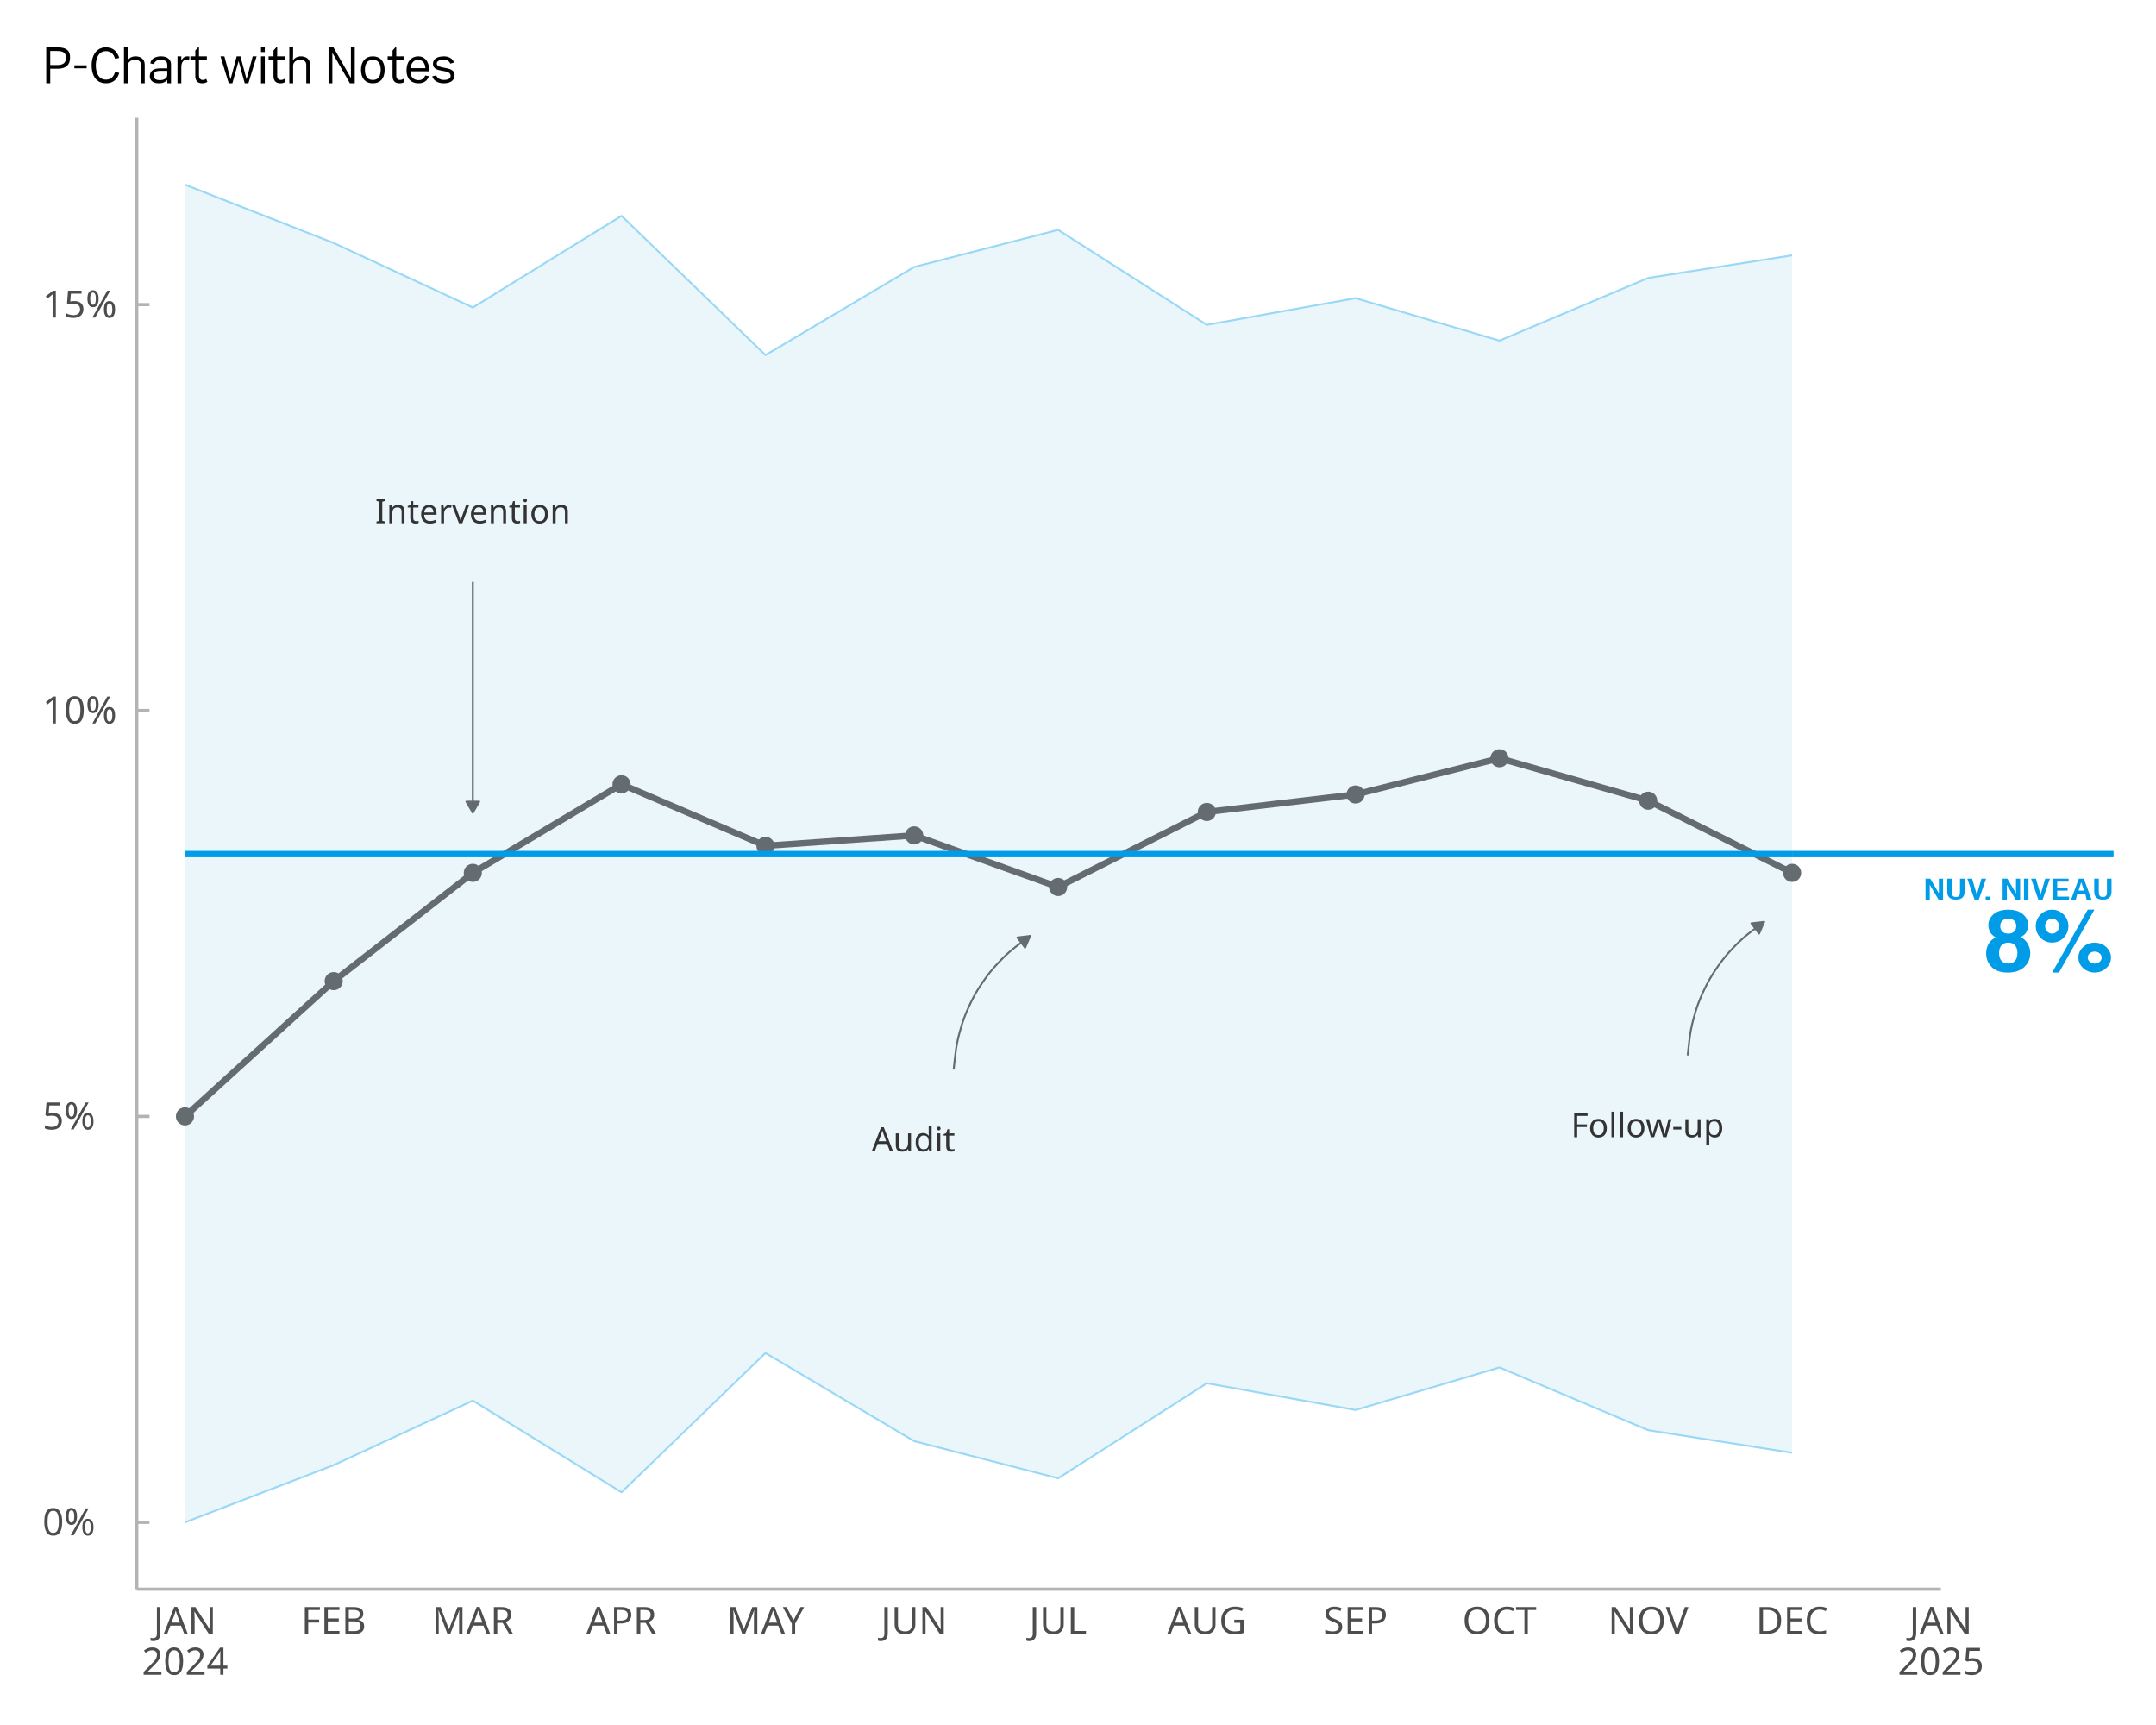
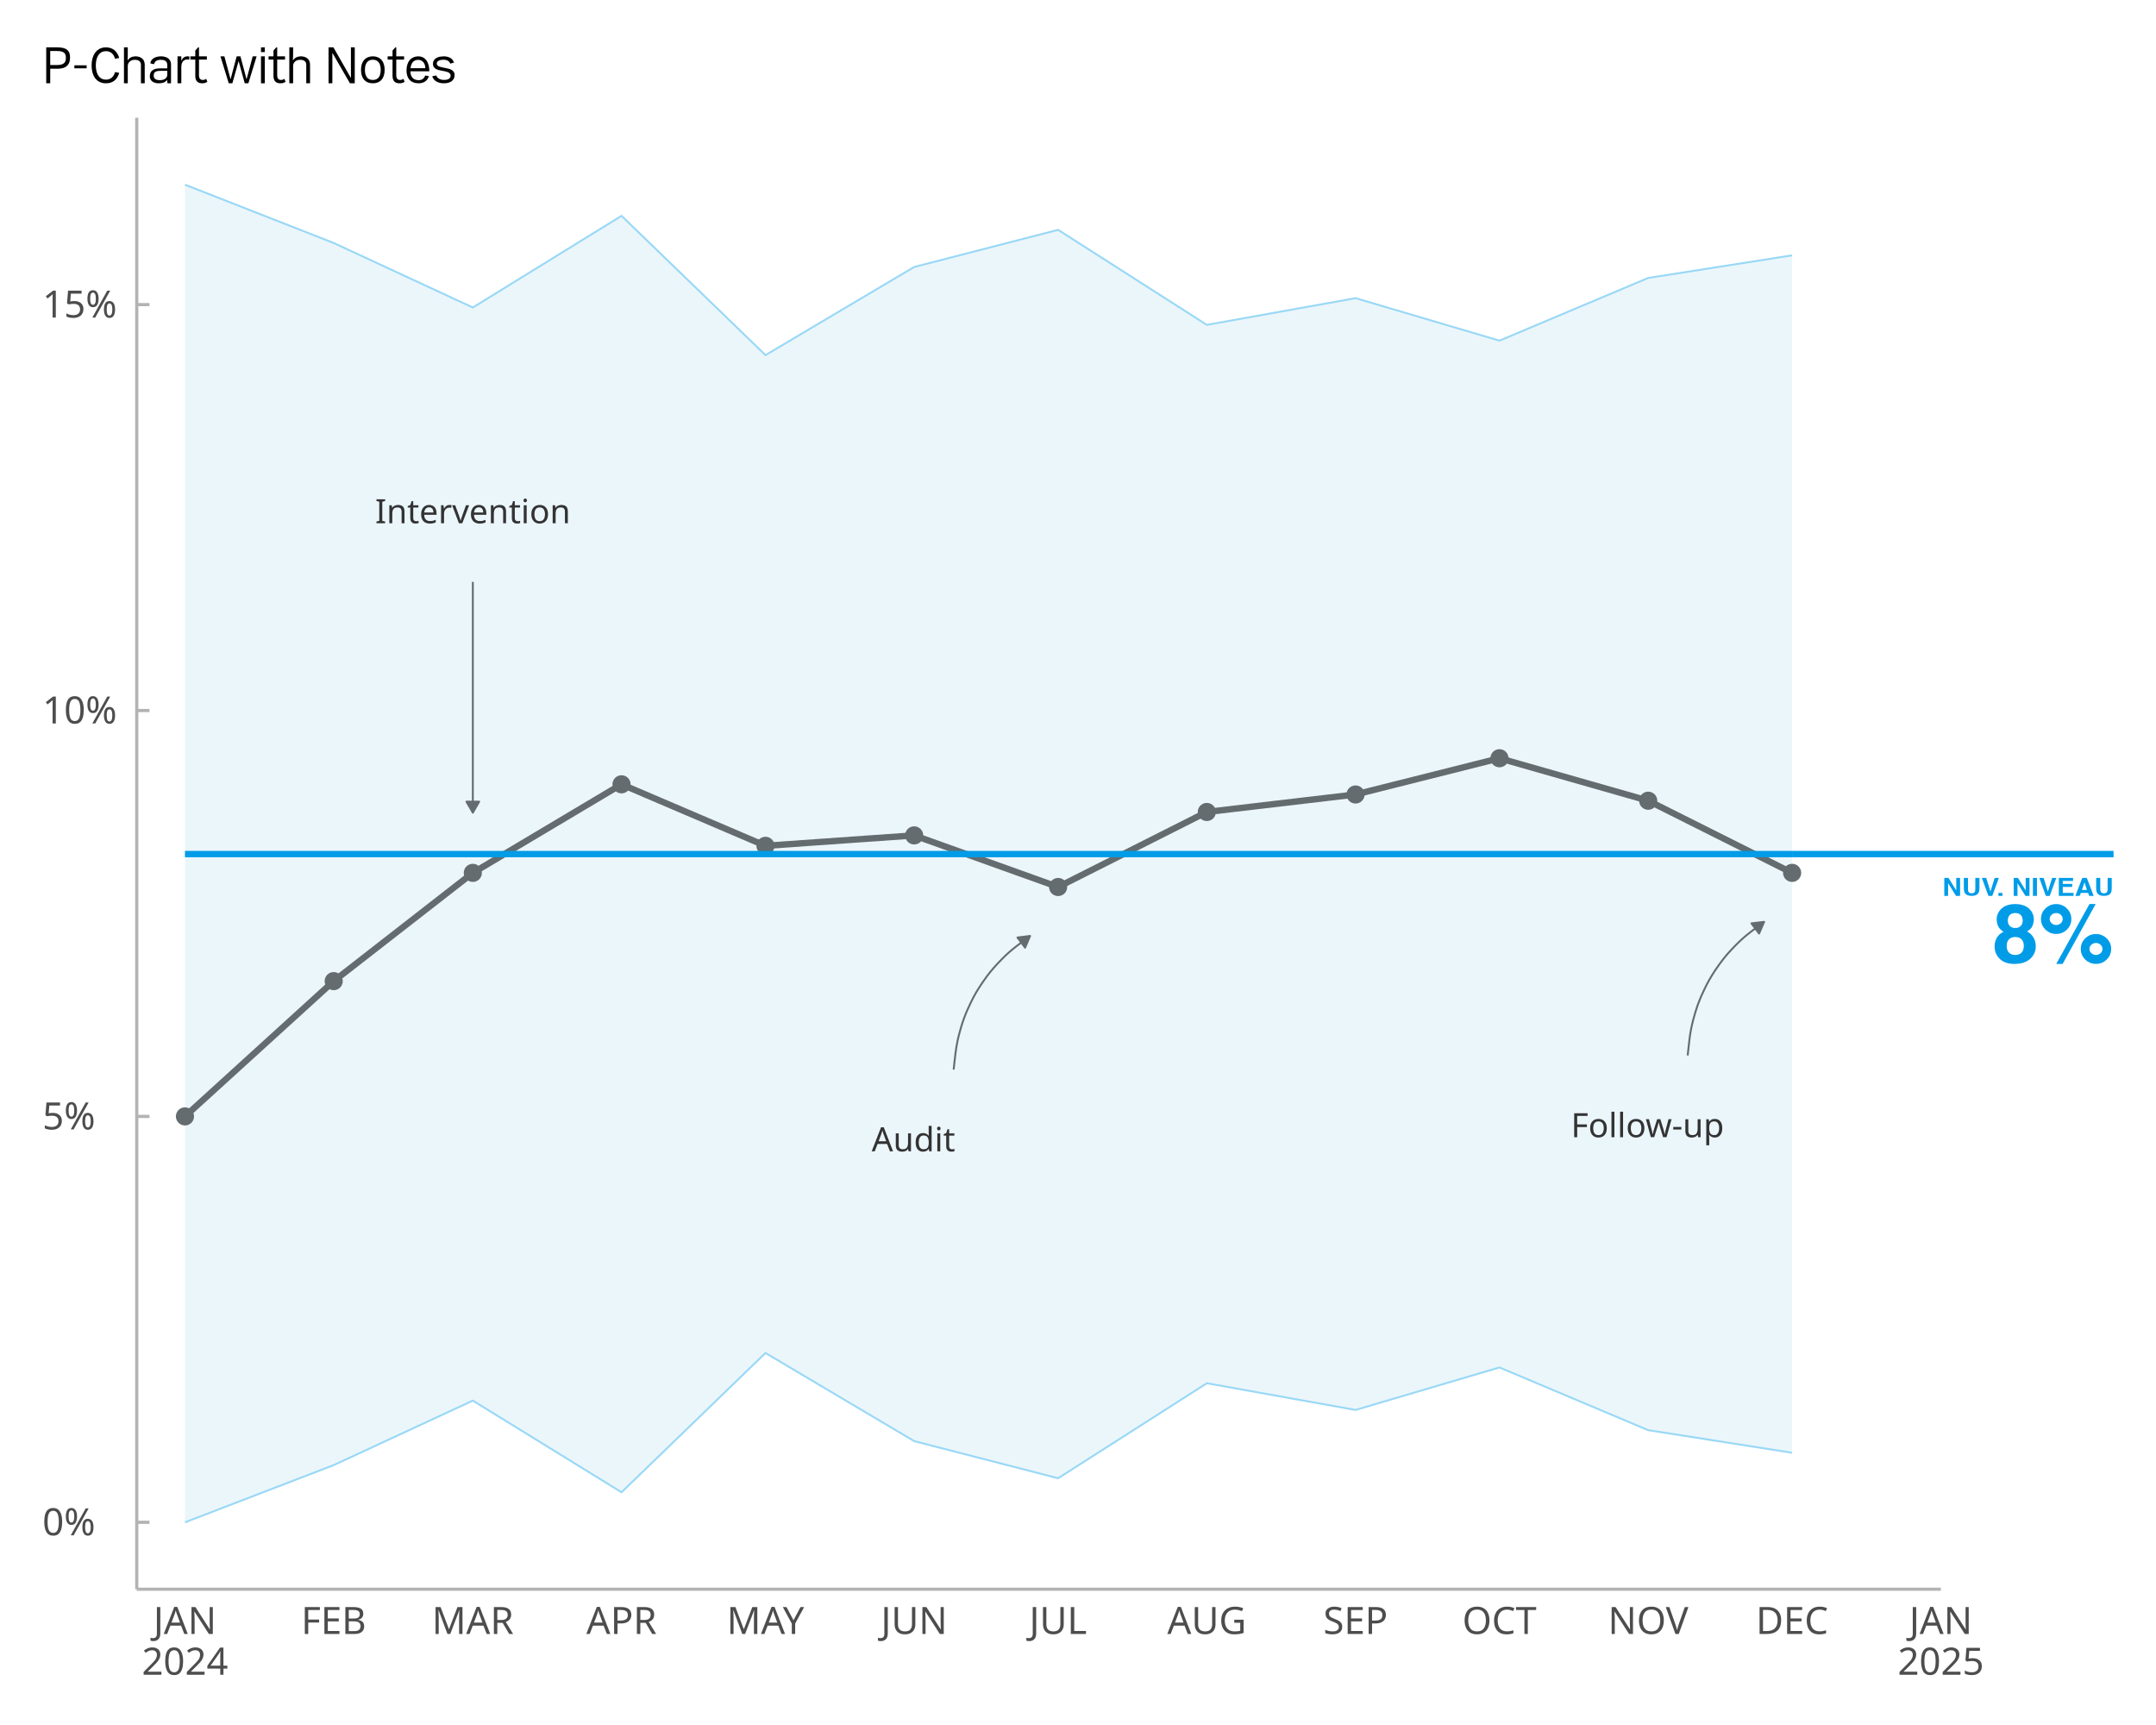
<svg xmlns="http://www.w3.org/2000/svg" class="svglite" data-engine-version="2.0" width="720.00pt" height="576.00pt" viewBox="0 0 720.00 576.00">
  <defs>
    <style type="text/css">
    .svglite line, .svglite polyline, .svglite polygon, .svglite path, .svglite rect, .svglite circle {
      fill: none;
      stroke: #000000;
      stroke-linecap: round;
      stroke-linejoin: round;
      stroke-miterlimit: 10.00;
    }
  </style>
  </defs>
  <rect width="100%" height="100%" style="stroke: none; fill: #FFFFFF;" />
  <defs>
    <clipPath id="cpMC4wMHw3MjAuMDB8MC4wMHw1NzYuMDA=">
      <rect x="0.00" y="0.00" width="720.00" height="576.00" />
    </clipPath>
  </defs>
  <g clip-path="url(#cpMC4wMHw3MjAuMDB8MC4wMHw1NzYuMDA=)">
    <rect x="0.00" y="0.00" width="720.00" height="576.00" style="stroke-width: 1.36; stroke: none; fill: #FFFFFF;" />
  </g>
  <defs>
    <clipPath id="cpNDUuNjd8NzA1LjgzfDM5LjMzfDUzMC42Ng==">
      <rect x="45.67" y="39.33" width="660.16" height="491.32" />
    </clipPath>
  </defs>
  <g clip-path="url(#cpNDUuNjd8NzA1LjgzfDM5LjMzfDUzMC42Ng==)">
    <rect x="45.67" y="39.33" width="660.16" height="491.32" style="stroke-width: 1.36; stroke: none; fill: #FFFFFF;" />
    <polygon points="61.77,61.67 111.44,81.14 157.90,102.68 207.56,72.07 255.63,118.58 305.29,89.15 353.36,76.75 403.02,108.48 452.69,99.56 500.75,113.75 550.42,92.81 598.48,85.26 598.48,485.10 550.42,477.55 500.75,456.61 452.69,470.80 403.02,461.88 353.36,493.61 305.29,481.21 255.63,451.78 207.56,498.29 157.90,467.68 111.44,489.22 61.77,508.32 " style="stroke-width: 0.00; stroke: none; stroke-linecap: butt; fill: #D8EEF9; fill-opacity: 0.50;" />
    <polyline points="61.77,61.67 111.44,81.14 157.90,102.68 207.56,72.07 255.63,118.58 305.29,89.15 353.36,76.75 403.02,108.48 452.69,99.56 500.75,113.75 550.42,92.81 598.48,85.26 " style="stroke-width: 1.36; stroke: none; stroke-linecap: butt;" />
    <polyline points="598.48,485.10 550.42,477.55 500.75,456.61 452.69,470.80 403.02,461.88 353.36,493.61 305.29,481.21 255.63,451.78 207.56,498.29 157.90,467.68 111.44,489.22 61.77,508.32 " style="stroke-width: 1.36; stroke: none; stroke-linecap: butt;" />
    <polyline points="61.77,61.67 111.44,81.14 157.90,102.68 207.56,72.07 255.63,118.58 305.29,89.15 353.36,76.75 403.02,108.48 452.69,99.56 500.75,113.75 550.42,92.81 598.48,85.26 " style="stroke-width: 0.64; stroke: #99D8F6; stroke-linecap: butt;" />
    <polyline points="61.77,508.32 111.44,489.22 157.90,467.68 207.56,498.29 255.63,451.78 305.29,481.21 353.36,493.61 403.02,461.88 452.69,470.80 500.75,456.61 550.42,477.55 598.48,485.10 " style="stroke-width: 0.64; stroke: #99D8F6; stroke-linecap: butt;" />
    <polyline points="61.77,372.78 111.44,327.61 157.90,291.46 207.56,261.89 255.63,282.43 305.29,278.95 353.36,296.18 403.02,271.13 452.69,265.29 500.75,253.19 550.42,267.37 598.48,291.46 " style="stroke-width: 2.13; stroke: #646C6F; stroke-linecap: butt;" />
    <circle cx="61.77" cy="372.78" r="2.58" style="stroke-width: 0.90; stroke: #646C6F; fill: #646C6F;" />
    <circle cx="111.44" cy="327.61" r="2.58" style="stroke-width: 0.90; stroke: #646C6F; fill: #646C6F;" />
    <circle cx="157.90" cy="291.46" r="2.58" style="stroke-width: 0.90; stroke: #646C6F; fill: #646C6F;" />
    <circle cx="207.56" cy="261.89" r="2.58" style="stroke-width: 0.90; stroke: #646C6F; fill: #646C6F;" />
    <circle cx="255.63" cy="282.43" r="2.58" style="stroke-width: 0.90; stroke: #646C6F; fill: #646C6F;" />
    <circle cx="305.29" cy="278.95" r="2.58" style="stroke-width: 0.90; stroke: #646C6F; fill: #646C6F;" />
    <circle cx="353.36" cy="296.18" r="2.58" style="stroke-width: 0.90; stroke: #646C6F; fill: #646C6F;" />
    <circle cx="403.02" cy="271.13" r="2.58" style="stroke-width: 0.90; stroke: #646C6F; fill: #646C6F;" />
    <circle cx="452.69" cy="265.29" r="2.58" style="stroke-width: 0.90; stroke: #646C6F; fill: #646C6F;" />
    <circle cx="500.75" cy="253.19" r="2.58" style="stroke-width: 0.90; stroke: #646C6F; fill: #646C6F;" />
    <circle cx="550.42" cy="267.37" r="2.58" style="stroke-width: 0.90; stroke: #646C6F; fill: #646C6F;" />
    <circle cx="598.48" cy="291.46" r="2.58" style="stroke-width: 0.90; stroke: #646C6F; fill: #646C6F;" />
    <polyline points="61.77,285.18 111.44,285.18 157.90,285.18 207.56,285.18 255.63,285.18 305.29,285.18 353.36,285.18 403.02,285.18 452.69,285.18 500.75,285.18 550.42,285.18 598.48,285.18 " style="stroke-width: 2.13; stroke: #009CE8; stroke-linecap: butt;" />
    <polyline points="598.48,285.18 705.83,285.18 " style="stroke-width: 2.13; stroke: #009CE8; stroke-linecap: butt;" />
    <line x1="157.90" y1="194.31" x2="157.90" y2="271.36" style="stroke-width: 0.64; stroke: #646C6F; stroke-linecap: butt;" />
    <polygon points="155.77,267.68 157.90,271.36 160.02,267.68 " style="stroke-width: 0.64; stroke: #646C6F; stroke-linecap: butt; fill: #646C6F;" />
    <polyline points="318.47,357.14 318.50,356.89 318.64,355.62 318.86,353.65 319.09,351.73 319.32,350.03 319.59,348.46 319.62,348.32 319.94,346.78 320.30,345.35 320.66,344.06 321.02,342.78 321.46,341.38 321.98,339.89 322.03,339.77 322.60,338.30 323.19,336.95 323.75,335.73 324.32,334.53 324.98,333.22 325.73,331.84 325.79,331.72 326.60,330.37 327.40,329.13 328.15,328.02 328.91,326.93 329.77,325.74 330.74,324.50 330.82,324.40 331.84,323.20 332.83,322.10 333.75,321.13 334.67,320.17 335.72,319.14 336.87,318.08 336.97,317.99 338.18,316.96 339.51,315.90 341.04,314.75 342.65,313.55 343.74,312.72 344.00,312.53 344.00,312.53 " style="stroke-width: 0.64; stroke: #646C6F; stroke-linecap: butt;" />
    <polygon points="342.33,316.44 344.00,312.53 339.78,313.04 " style="stroke-width: 0.64; stroke: #646C6F; stroke-linecap: butt; fill: #646C6F;" />
    <polyline points="563.60,352.43 563.63,352.18 563.77,350.91 563.99,348.93 564.21,347.01 564.44,345.32 564.71,343.74 564.74,343.61 565.07,342.07 565.43,340.63 565.78,339.34 566.15,338.06 566.59,336.66 567.10,335.18 567.15,335.06 567.73,333.59 568.31,332.23 568.87,331.02 569.44,329.81 570.10,328.50 570.85,327.13 570.92,327.01 571.73,325.66 572.52,324.41 573.27,323.30 574.03,322.21 574.90,321.03 575.86,319.79 575.95,319.68 576.96,318.48 577.95,317.38 578.87,316.41 579.80,315.46 580.84,314.43 582.00,313.36 582.10,313.27 583.31,312.24 584.64,311.19 586.16,310.04 587.77,308.83 588.87,308.01 589.13,307.82 589.13,307.82 " style="stroke-width: 0.64; stroke: #646C6F; stroke-linecap: butt;" />
    <polygon points="587.45,311.73 589.13,307.82 584.90,308.32 " style="stroke-width: 0.64; stroke: #646C6F; stroke-linecap: butt; fill: #646C6F;" />
    <text x="157.90" y="174.72" text-anchor="middle" style="font-size: 11.20px; fill: #333333; font-family: sans;" textLength="58.53px" lengthAdjust="spacingAndGlyphs">Intervention</text>
    <text x="305.05" y="384.45" text-anchor="middle" style="font-size: 11.20px; fill: #333333; font-family: sans;" textLength="25.53px" lengthAdjust="spacingAndGlyphs">Audit</text>
    <text x="550.18" y="379.73" text-anchor="middle" style="font-size: 11.20px; fill: #333333; font-family: sans;" textLength="48.55px" lengthAdjust="spacingAndGlyphs">Follow-up</text>
-     <path d="M 647.38 300.39 L 644.44 295.43 L 644.44 300.39 L 643.03 300.39 L 643.03 293.39 L 644.61 293.39 L 647.49 298.29 L 647.49 293.39 L 648.88 293.39 L 648.88 300.39 Z" style="fill-rule: nonzero; fill: #009CE8; stroke-width: 0.75; stroke: none;" />
-     <path d="M 654.54 293.39 L 656.07 293.39 L 656.07 297.58 L 656.04 298.10 L 655.98 298.55 L 655.87 298.95 L 655.71 299.29 L 655.30 299.77 L 654.75 300.12 L 654.04 300.33 L 653.18 300.39 L 652.32 300.33 L 651.61 300.12 L 651.06 299.77 L 650.65 299.29 L 650.49 298.95 L 650.38 298.55 L 650.31 298.10 L 650.29 297.58 L 650.29 293.39 L 651.82 293.39 L 651.82 297.83 L 651.86 298.47 L 651.99 298.91 L 652.17 299.18 L 652.43 299.37 L 652.76 299.48 L 653.18 299.52 L 653.59 299.48 L 653.93 299.37 L 654.18 299.18 L 654.36 298.91 L 654.49 298.47 L 654.54 297.83 Z" style="fill-rule: nonzero; fill: #009CE8; stroke-width: 0.75; stroke: none;" />
-     <path d="M 658.58 293.39 L 660.15 298.71 L 661.71 293.39 L 663.27 293.39 L 660.82 300.39 L 659.40 300.39 L 656.98 293.39 Z" style="fill-rule: nonzero; fill: #009CE8; stroke-width: 0.75; stroke: none;" />
-     <path d="M 664.60 299.39 L 664.60 300.39 L 663.12 300.39 L 663.12 299.39 Z" style="fill-rule: nonzero; fill: #009CE8; stroke-width: 0.75; stroke: none;" />
-     <path d="M 673.13 300.39 L 670.19 295.43 L 670.19 300.39 L 668.78 300.39 L 668.78 293.39 L 670.36 293.39 L 673.24 298.29 L 673.24 293.39 L 674.63 293.39 L 674.63 300.39 Z" style="fill-rule: nonzero; fill: #009CE8; stroke-width: 0.75; stroke: none;" />
-     <path d="M 677.41 293.39 L 677.41 300.39 L 675.91 300.39 L 675.91 293.39 Z" style="fill-rule: nonzero; fill: #009CE8; stroke-width: 0.75; stroke: none;" />
-     <path d="M 679.89 293.39 L 681.45 298.71 L 683.02 293.39 L 684.58 293.39 L 682.13 300.39 L 680.70 300.39 L 678.28 293.39 Z" style="fill-rule: nonzero; fill: #009CE8; stroke-width: 0.75; stroke: none;" />
-     <path d="M 687.00 297.39 L 687.00 299.39 L 690.98 299.39 L 690.98 300.39 L 685.53 300.39 L 685.53 293.39 L 690.80 293.39 L 690.80 294.39 L 687.00 294.39 L 687.00 296.39 L 690.48 296.39 L 690.48 297.39 Z" style="fill-rule: nonzero; fill: #009CE8; stroke-width: 0.75; stroke: none;" />
-     <path d="M 693.72 298.39 L 693.22 300.39 L 691.64 300.39 L 694.22 293.39 L 695.90 293.39 L 698.47 300.39 L 696.82 300.39 L 696.36 298.39 ZM 695.04 294.57 L 694.12 297.39 L 695.95 297.39 Z" style="fill-rule: nonzero; fill: #009CE8; stroke-width: 0.75; stroke: none;" />
-     <path d="M 703.62 293.39 L 705.15 293.39 L 705.15 297.58 L 705.13 298.10 L 705.07 298.55 L 704.95 298.95 L 704.80 299.29 L 704.39 299.77 L 703.83 300.12 L 703.13 300.33 L 702.26 300.39 L 701.41 300.33 L 700.70 300.12 L 700.14 299.77 L 699.73 299.29 L 699.58 298.95 L 699.46 298.55 L 699.40 298.10 L 699.37 297.58 L 699.37 293.39 L 700.90 293.39 L 700.90 297.83 L 700.95 298.47 L 701.08 298.91 L 701.26 299.18 L 701.51 299.37 L 701.85 299.48 L 702.26 299.52 L 702.68 299.48 L 703.01 299.37 L 703.27 299.18 L 703.45 298.91 L 703.58 298.47 L 703.62 297.83 Z" style="fill-rule: nonzero; fill: #009CE8; stroke-width: 0.75; stroke: none;" />
-     <path d="M 664.29 321.91 L 663.72 320.84 L 663.38 319.66 L 663.27 318.39 L 663.32 317.53 L 663.47 316.71 L 663.72 315.93 L 664.08 315.19 L 664.53 314.51 L 665.08 313.93 L 665.72 313.44 L 666.45 313.03 L 665.75 312.55 L 665.19 312.04 L 664.75 311.52 L 664.45 310.99 L 664.11 309.91 L 664.00 308.91 L 664.11 307.88 L 664.43 306.93 L 664.98 306.06 L 665.73 305.27 L 666.70 304.60 L 667.84 304.13 L 669.16 303.85 L 670.66 303.75 L 672.16 303.85 L 673.48 304.13 L 674.62 304.60 L 675.58 305.27 L 676.34 306.06 L 676.89 306.93 L 677.22 307.88 L 677.33 308.91 L 677.21 309.91 L 676.86 310.99 L 676.56 311.51 L 676.13 312.01 L 675.56 312.47 L 674.86 312.89 L 675.60 313.36 L 676.24 313.91 L 676.78 314.52 L 677.22 315.20 L 677.57 315.94 L 677.82 316.71 L 677.97 317.53 L 678.02 318.39 L 677.89 319.66 L 677.52 320.84 L 676.90 321.91 L 676.03 322.89 L 675.51 323.33 L 674.94 323.70 L 674.32 324.02 L 673.65 324.29 L 672.93 324.49 L 672.17 324.63 L 671.35 324.72 L 670.48 324.75 L 669.62 324.72 L 668.81 324.63 L 668.06 324.49 L 667.36 324.29 L 666.71 324.02 L 666.12 323.70 L 665.58 323.33 L 665.09 322.89 ZM 667.65 319.04 L 667.80 319.74 L 668.05 320.34 L 668.41 320.84 L 668.85 321.24 L 669.38 321.52 L 669.98 321.69 L 670.66 321.75 L 671.34 321.69 L 671.94 321.52 L 672.46 321.24 L 672.91 320.84 L 673.26 320.34 L 673.52 319.74 L 673.67 319.04 L 673.72 318.25 L 673.67 317.44 L 673.51 316.74 L 673.25 316.14 L 672.89 315.64 L 672.44 315.25 L 671.92 314.97 L 671.32 314.81 L 670.66 314.75 L 669.99 314.81 L 669.40 314.97 L 668.87 315.25 L 668.42 315.64 L 668.06 316.14 L 667.80 316.74 L 667.65 317.44 L 667.59 318.25 ZM 669.07 311.36 L 669.53 311.58 L 670.06 311.71 L 670.66 311.75 L 671.26 311.71 L 671.79 311.58 L 672.24 311.36 L 672.63 311.06 L 672.93 310.69 L 673.15 310.27 L 673.28 309.80 L 673.33 309.28 L 673.28 308.72 L 673.15 308.22 L 672.93 307.79 L 672.63 307.42 L 672.24 307.13 L 671.79 306.92 L 671.26 306.79 L 670.66 306.75 L 670.06 306.79 L 669.53 306.92 L 669.07 307.13 L 668.69 307.42 L 668.38 307.79 L 668.16 308.22 L 668.03 308.72 L 667.98 309.28 L 668.03 309.80 L 668.16 310.27 L 668.38 310.69 L 668.69 311.06 Z" style="fill-rule: nonzero; fill: #009CE8; stroke-width: 0.75; stroke: none;" />
-     <path d="M 694.17 318.75 L 694.47 317.83 L 694.97 316.98 L 695.67 316.20 L 696.51 315.57 L 697.44 315.11 L 698.44 314.84 L 699.53 314.75 L 700.61 314.84 L 701.61 315.12 L 702.53 315.58 L 703.37 316.22 L 704.08 316.99 L 704.58 317.84 L 704.88 318.76 L 704.98 319.75 L 704.88 320.75 L 704.58 321.66 L 704.08 322.51 L 703.37 323.28 L 702.53 323.92 L 701.61 324.38 L 700.61 324.66 L 699.53 324.75 L 698.44 324.66 L 697.44 324.38 L 696.51 323.92 L 695.67 323.28 L 694.97 322.51 L 694.47 321.66 L 694.17 320.75 L 694.07 319.75 ZM 680.74 312.29 L 680.24 311.36 L 679.94 310.35 L 679.84 309.25 L 679.94 308.15 L 680.24 307.14 L 680.74 306.21 L 681.43 305.36 L 682.28 304.66 L 683.20 304.15 L 684.21 303.85 L 685.29 303.75 L 686.38 303.85 L 687.38 304.15 L 688.30 304.66 L 689.14 305.36 L 689.84 306.21 L 690.34 307.14 L 690.65 308.15 L 690.75 309.25 L 690.65 310.35 L 690.35 311.36 L 689.85 312.29 L 689.15 313.14 L 688.31 313.85 L 687.39 314.35 L 686.38 314.65 L 685.29 314.75 L 684.21 314.65 L 683.20 314.35 L 682.28 313.85 L 681.43 313.14 ZM 685.32 324.75 L 697.20 303.75 L 699.43 303.75 L 687.59 324.75 ZM 698.24 321.42 L 698.63 321.60 L 699.06 321.71 L 699.53 321.75 L 699.99 321.71 L 700.42 321.61 L 700.81 321.43 L 701.17 321.17 L 701.47 320.86 L 701.68 320.52 L 701.81 320.15 L 701.86 319.75 L 701.81 319.35 L 701.68 318.99 L 701.47 318.65 L 701.17 318.34 L 700.81 318.08 L 700.42 317.90 L 699.99 317.79 L 699.53 317.75 L 699.06 317.79 L 698.63 317.90 L 698.23 318.08 L 697.87 318.34 L 697.58 318.65 L 697.37 318.99 L 697.24 319.35 L 697.20 319.75 L 697.24 320.15 L 697.37 320.52 L 697.59 320.85 L 697.89 321.16 ZM 684.01 311.34 L 684.40 311.57 L 684.83 311.70 L 685.29 311.75 L 685.76 311.70 L 686.19 311.57 L 686.58 311.34 L 686.93 311.02 L 687.24 310.63 L 687.45 310.21 L 687.58 309.75 L 687.62 309.25 L 687.58 308.75 L 687.45 308.29 L 687.24 307.87 L 686.93 307.49 L 686.58 307.16 L 686.19 306.93 L 685.76 306.80 L 685.29 306.75 L 684.83 306.80 L 684.40 306.93 L 684.00 307.16 L 683.64 307.49 L 683.34 307.87 L 683.13 308.29 L 683.01 308.75 L 682.97 309.25 L 683.01 309.75 L 683.14 310.21 L 683.35 310.63 L 683.65 311.02 Z" style="fill-rule: nonzero; fill: #009CE8; stroke-width: 0.75; stroke: none;" />
+     <path d="M 653.21 299.15 L 650.57 294.89 L 650.57 299.15 L 649.30 299.15 L 649.30 293.15 L 650.72 293.15 L 653.30 297.34 L 653.30 293.15 L 654.57 293.15 L 654.57 299.15 Z" style="fill-rule: nonzero; fill: #009CE8; stroke-width: 0.75; stroke: none;" />
+     <path d="M 659.66 293.15 L 661.04 293.15 L 661.04 296.74 L 660.95 297.58 L 660.71 298.20 L 660.34 298.61 L 659.84 298.91 L 659.21 299.09 L 658.44 299.15 L 657.67 299.09 L 657.03 298.91 L 656.53 298.61 L 656.16 298.20 L 655.92 297.58 L 655.83 296.74 L 655.83 293.15 L 657.21 293.15 L 657.21 296.85 L 657.25 297.40 L 657.36 297.78 L 657.53 297.99 L 657.76 298.15 L 658.06 298.24 L 658.44 298.28 L 658.81 298.24 L 659.11 298.15 L 659.34 297.99 L 659.50 297.78 L 659.62 297.40 L 659.66 296.85 Z" style="fill-rule: nonzero; fill: #009CE8; stroke-width: 0.75; stroke: none;" />
+     <path d="M 663.30 293.15 L 664.71 297.71 L 666.13 293.15 L 667.53 293.15 L 665.32 299.15 L 664.03 299.15 L 661.85 293.15 Z" style="fill-rule: nonzero; fill: #009CE8; stroke-width: 0.75; stroke: none;" />
+     <path d="M 668.71 298.15 L 668.71 299.15 L 667.38 299.15 L 667.38 298.15 Z" style="fill-rule: nonzero; fill: #009CE8; stroke-width: 0.75; stroke: none;" />
+     <path d="M 676.39 299.15 L 673.75 294.89 L 673.75 299.15 L 672.48 299.15 L 672.48 293.15 L 673.90 293.15 L 676.48 297.34 L 676.48 293.15 L 677.75 293.15 L 677.75 299.15 Z" style="fill-rule: nonzero; fill: #009CE8; stroke-width: 0.75; stroke: none;" />
+     <path d="M 680.24 293.15 L 680.24 299.15 L 678.90 299.15 L 678.90 293.15 Z" style="fill-rule: nonzero; fill: #009CE8; stroke-width: 0.75; stroke: none;" />
+     <path d="M 682.48 293.15 L 683.89 297.71 L 685.31 293.15 L 686.71 293.15 L 684.50 299.15 L 683.21 299.15 L 681.03 293.15 Z" style="fill-rule: nonzero; fill: #009CE8; stroke-width: 0.75; stroke: none;" />
+     <path d="M 688.87 296.15 L 688.87 298.15 L 692.47 298.15 L 692.47 299.15 L 687.55 299.15 L 687.55 293.15 L 692.30 293.15 L 692.30 294.15 L 688.87 294.15 L 688.87 295.15 L 692.01 295.15 L 692.01 296.15 Z" style="fill-rule: nonzero; fill: #009CE8; stroke-width: 0.75; stroke: none;" />
+     <path d="M 694.92 298.15 L 694.47 299.15 L 693.07 299.15 L 695.38 293.15 L 696.89 293.15 L 699.19 299.15 L 697.72 299.15 L 697.32 298.15 ZM 696.13 294.60 L 695.28 297.15 L 696.92 297.15 Z" style="fill-rule: nonzero; fill: #009CE8; stroke-width: 0.75; stroke: none;" />
+     <path d="M 703.85 293.15 L 705.22 293.15 L 705.22 296.74 L 705.14 297.58 L 704.89 298.20 L 704.53 298.61 L 704.03 298.91 L 703.40 299.09 L 702.63 299.15 L 701.85 299.09 L 701.21 298.91 L 700.71 298.61 L 700.35 298.20 L 700.10 297.58 L 700.02 296.74 L 700.02 293.15 L 701.39 293.15 L 701.39 296.85 L 701.43 297.40 L 701.55 297.78 L 701.71 297.99 L 701.94 298.15 L 702.25 298.24 L 702.63 298.28 L 703.00 298.24 L 703.30 298.15 L 703.53 297.99 L 703.69 297.78 L 703.81 297.40 L 703.85 296.85 Z" style="fill-rule: nonzero; fill: #009CE8; stroke-width: 0.75; stroke: none;" />
+     <path d="M 667.05 319.27 L 666.52 318.28 L 666.20 317.21 L 666.09 316.04 L 666.14 315.25 L 666.28 314.51 L 666.52 313.79 L 666.84 313.12 L 667.27 312.50 L 667.79 311.97 L 668.39 311.52 L 669.08 311.15 L 668.42 310.66 L 667.89 310.16 L 667.49 309.64 L 667.20 309.10 L 666.89 308.03 L 666.78 307.02 L 666.88 305.99 L 667.19 305.04 L 667.70 304.17 L 668.41 303.38 L 669.30 302.72 L 670.37 302.25 L 671.60 301.96 L 673.00 301.87 L 674.40 301.96 L 675.63 302.25 L 676.70 302.72 L 677.59 303.38 L 678.31 304.17 L 678.81 305.04 L 679.12 305.99 L 679.22 307.02 L 679.11 308.03 L 678.78 309.10 L 678.51 309.63 L 678.11 310.13 L 677.58 310.59 L 676.92 311.01 L 677.61 311.44 L 678.21 311.94 L 678.71 312.49 L 679.13 313.12 L 679.45 313.79 L 679.68 314.51 L 679.81 315.25 L 679.86 316.04 L 679.74 317.21 L 679.40 318.28 L 678.81 319.27 L 678.00 320.17 L 676.99 320.91 L 675.79 321.44 L 674.40 321.76 L 672.83 321.87 L 672.03 321.84 L 671.27 321.76 L 670.57 321.63 L 669.92 321.44 L 669.31 321.20 L 668.76 320.91 L 668.25 320.56 L 667.80 320.17 ZM 670.19 316.55 L 670.33 317.14 L 670.56 317.66 L 670.89 318.09 L 671.31 318.43 L 671.80 318.67 L 672.37 318.82 L 673.00 318.87 L 673.64 318.82 L 674.20 318.67 L 674.68 318.43 L 675.09 318.09 L 675.43 317.66 L 675.67 317.14 L 675.81 316.55 L 675.86 315.87 L 675.81 315.18 L 675.67 314.58 L 675.42 314.06 L 675.08 313.63 L 674.66 313.30 L 674.18 313.06 L 673.62 312.92 L 673.00 312.87 L 672.38 312.92 L 671.82 313.06 L 671.33 313.30 L 670.91 313.63 L 670.57 314.06 L 670.33 314.58 L 670.19 315.18 L 670.14 315.87 ZM 671.53 309.48 L 671.96 309.70 L 672.45 309.83 L 673.00 309.87 L 673.56 309.83 L 674.05 309.70 L 674.47 309.48 L 674.83 309.18 L 675.12 308.81 L 675.32 308.39 L 675.44 307.92 L 675.49 307.40 L 675.44 306.84 L 675.32 306.34 L 675.12 305.91 L 674.83 305.54 L 674.47 305.25 L 674.05 305.04 L 673.56 304.91 L 673.00 304.87 L 672.45 304.91 L 671.95 305.04 L 671.52 305.25 L 671.16 305.54 L 670.87 305.91 L 670.67 306.34 L 670.54 306.84 L 670.50 307.40 L 670.54 307.92 L 670.67 308.39 L 670.88 308.81 L 671.17 309.18 Z" style="fill-rule: nonzero; fill: #009CE8; stroke-width: 0.75; stroke: none;" />
+     <path d="M 694.96 315.87 L 695.24 314.94 L 695.70 314.09 L 696.35 313.32 L 697.14 312.69 L 698.01 312.23 L 698.95 311.96 L 699.96 311.87 L 700.97 311.96 L 701.91 312.24 L 702.76 312.69 L 703.54 313.34 L 704.20 314.11 L 704.67 314.95 L 704.95 315.87 L 705.04 316.87 L 704.95 317.86 L 704.67 318.78 L 704.20 319.63 L 703.54 320.40 L 702.76 321.04 L 701.91 321.50 L 700.97 321.78 L 699.96 321.87 L 698.95 321.78 L 698.01 321.50 L 697.14 321.04 L 696.35 320.40 L 695.70 319.63 L 695.24 318.78 L 694.96 317.86 L 694.87 316.87 ZM 682.41 309.63 L 681.94 308.78 L 681.67 307.86 L 681.57 306.87 L 681.67 305.87 L 681.94 304.95 L 682.41 304.11 L 683.06 303.34 L 683.85 302.69 L 684.71 302.24 L 685.65 301.96 L 686.67 301.87 L 687.68 301.96 L 688.61 302.24 L 689.46 302.69 L 690.24 303.34 L 690.90 304.11 L 691.37 304.95 L 691.65 305.87 L 691.74 306.87 L 691.65 307.86 L 691.37 308.78 L 690.91 309.63 L 690.26 310.40 L 689.48 311.04 L 688.62 311.50 L 687.68 311.78 L 686.67 311.87 L 685.65 311.78 L 684.71 311.50 L 683.85 311.04 L 683.06 310.40 ZM 686.68 321.87 L 697.78 301.87 L 699.85 301.87 L 688.81 321.87 ZM 698.75 318.53 L 699.11 318.72 L 699.51 318.83 L 699.95 318.87 L 700.38 318.83 L 700.78 318.72 L 701.15 318.54 L 701.48 318.29 L 701.76 317.98 L 701.96 317.64 L 702.08 317.27 L 702.12 316.87 L 702.08 316.47 L 701.96 316.10 L 701.76 315.77 L 701.48 315.46 L 701.15 315.20 L 700.78 315.02 L 700.38 314.91 L 699.95 314.87 L 699.51 314.91 L 699.11 315.02 L 698.74 315.20 L 698.40 315.46 L 698.13 315.77 L 697.93 316.10 L 697.82 316.47 L 697.78 316.87 L 697.82 317.27 L 697.94 317.63 L 698.14 317.97 L 698.42 318.27 ZM 685.47 308.53 L 685.83 308.72 L 686.23 308.83 L 686.67 308.87 L 687.10 308.83 L 687.50 308.72 L 687.87 308.54 L 688.20 308.29 L 688.48 307.98 L 688.68 307.64 L 688.80 307.27 L 688.84 306.87 L 688.80 306.47 L 688.68 306.10 L 688.48 305.77 L 688.20 305.46 L 687.87 305.20 L 687.50 305.02 L 687.10 304.91 L 686.67 304.87 L 686.23 304.91 L 685.83 305.02 L 685.46 305.20 L 685.12 305.46 L 684.85 305.77 L 684.65 306.10 L 684.53 306.47 L 684.49 306.87 L 684.53 307.27 L 684.66 307.63 L 684.86 307.97 L 685.14 308.27 Z" style="fill-rule: nonzero; fill: #009CE8; stroke-width: 0.75; stroke: none;" />
  </g>
  <g clip-path="url(#cpMC4wMHw3MjAuMDB8MC4wMHw1NzYuMDA=)">
    <polyline points="45.67,530.66 45.67,39.33 " style="stroke-width: 1.07; stroke: #B3B3B3; stroke-linecap: butt;" />
    <text x="14.17" y="512.66" style="font-size: 12.60px; fill: #4D4D4D; font-family: sans;" textLength="18.21px" lengthAdjust="spacingAndGlyphs">0%</text>
    <text x="14.17" y="377.12" style="font-size: 12.60px; fill: #4D4D4D; font-family: sans;" textLength="18.21px" lengthAdjust="spacingAndGlyphs">5%</text>
    <text x="14.17" y="241.58" style="font-size: 12.60px; fill: #4D4D4D; font-family: sans;" textLength="25.22px" lengthAdjust="spacingAndGlyphs">10%</text>
    <text x="14.17" y="106.04" style="font-size: 12.60px; fill: #4D4D4D; font-family: sans;" textLength="25.22px" lengthAdjust="spacingAndGlyphs">15%</text>
    <polyline points="49.92,508.32 45.67,508.32 " style="stroke-width: 1.07; stroke: #B3B3B3; stroke-linecap: butt;" />
    <polyline points="49.92,372.78 45.67,372.78 " style="stroke-width: 1.07; stroke: #B3B3B3; stroke-linecap: butt;" />
    <polyline points="49.92,237.25 45.67,237.25 " style="stroke-width: 1.07; stroke: #B3B3B3; stroke-linecap: butt;" />
    <polyline points="49.92,101.71 45.67,101.71 " style="stroke-width: 1.07; stroke: #B3B3B3; stroke-linecap: butt;" />
    <polyline points="45.67,530.66 648.15,530.66 " style="stroke-width: 1.07; stroke: #B3B3B3; stroke-linecap: butt;" />
    <text x="61.77" y="545.60" text-anchor="middle" style="font-size: 12.60px; fill: #4D4D4D; font-family: sans;" textLength="23.81px" lengthAdjust="spacingAndGlyphs">JAN</text>
    <text x="61.77" y="559.21" text-anchor="middle" style="font-size: 12.60px; fill: #4D4D4D; font-family: sans;" textLength="28.03px" lengthAdjust="spacingAndGlyphs">2024</text>
    <text x="111.44" y="545.60" text-anchor="middle" style="font-size: 12.60px; fill: #4D4D4D; font-family: sans;" textLength="24.51px" lengthAdjust="spacingAndGlyphs">FEB</text>
    <text x="157.90" y="545.60" text-anchor="middle" style="font-size: 12.60px; fill: #4D4D4D; font-family: sans;" textLength="28.01px" lengthAdjust="spacingAndGlyphs">MAR</text>
    <text x="207.56" y="545.60" text-anchor="middle" style="font-size: 12.60px; fill: #4D4D4D; font-family: sans;" textLength="25.92px" lengthAdjust="spacingAndGlyphs">APR</text>
    <text x="255.63" y="545.60" text-anchor="middle" style="font-size: 12.60px; fill: #4D4D4D; font-family: sans;" textLength="27.31px" lengthAdjust="spacingAndGlyphs">MAY</text>
    <text x="305.29" y="545.60" text-anchor="middle" style="font-size: 12.60px; fill: #4D4D4D; font-family: sans;" textLength="24.51px" lengthAdjust="spacingAndGlyphs">JUN</text>
    <text x="353.36" y="545.60" text-anchor="middle" style="font-size: 12.60px; fill: #4D4D4D; font-family: sans;" textLength="22.42px" lengthAdjust="spacingAndGlyphs">JUL</text>
    <text x="403.02" y="545.60" text-anchor="middle" style="font-size: 12.60px; fill: #4D4D4D; font-family: sans;" textLength="27.31px" lengthAdjust="spacingAndGlyphs">AUG</text>
    <text x="452.69" y="545.60" text-anchor="middle" style="font-size: 12.60px; fill: #4D4D4D; font-family: sans;" textLength="25.22px" lengthAdjust="spacingAndGlyphs">SEP</text>
    <text x="500.75" y="545.60" text-anchor="middle" style="font-size: 12.60px; fill: #4D4D4D; font-family: sans;" textLength="26.60px" lengthAdjust="spacingAndGlyphs">OCT</text>
    <text x="550.42" y="545.60" text-anchor="middle" style="font-size: 12.60px; fill: #4D4D4D; font-family: sans;" textLength="27.31px" lengthAdjust="spacingAndGlyphs">NOV</text>
    <text x="598.48" y="545.60" text-anchor="middle" style="font-size: 12.60px; fill: #4D4D4D; font-family: sans;" textLength="26.61px" lengthAdjust="spacingAndGlyphs">DEC</text>
    <text x="648.15" y="545.60" text-anchor="middle" style="font-size: 12.60px; fill: #4D4D4D; font-family: sans;" textLength="23.81px" lengthAdjust="spacingAndGlyphs">JAN</text>
    <text x="648.15" y="559.21" text-anchor="middle" style="font-size: 12.60px; fill: #4D4D4D; font-family: sans;" textLength="28.03px" lengthAdjust="spacingAndGlyphs">2025</text>
    <path d="M 23.35 18.50 L 23.21 17.83 L 22.95 17.24 L 22.55 16.75 L 22.00 16.35 L 21.27 16.06 L 20.34 15.88 L 19.20 15.81 L 15.44 15.81 L 15.44 27.81 L 16.77 27.81 L 16.77 22.95 L 19.20 22.95 L 20.25 22.89 L 21.14 22.69 L 21.86 22.38 L 22.43 21.95 L 22.87 21.41 L 23.16 20.78 L 23.34 20.06 L 23.39 19.25 ZM 21.97 19.88 L 21.86 20.35 L 21.67 20.75 L 21.38 21.09 L 20.97 21.36 L 20.45 21.56 L 19.78 21.68 L 18.97 21.72 L 16.77 21.72 L 16.77 17.03 L 18.97 17.03 L 19.84 17.07 L 20.52 17.19 L 21.06 17.39 L 21.45 17.65 L 21.72 17.99 L 21.89 18.38 L 21.98 18.84 L 22.00 19.36 Z" style="fill-rule: nonzero; fill: #000000; stroke-width: 0.75; stroke: none;" />
    <path d="M 28.93 21.81 L 24.84 21.81 L 24.84 22.81 L 28.93 22.81 Z" style="fill-rule: nonzero; fill: #000000; stroke-width: 0.75; stroke: none;" />
    <path d="M 38.03 25.05 L 37.74 25.49 L 37.40 25.86 L 37.00 26.17 L 36.52 26.40 L 35.98 26.54 L 35.36 26.60 L 34.49 26.49 L 33.78 26.18 L 33.19 25.71 L 32.74 25.10 L 32.40 24.38 L 32.17 23.57 L 32.04 22.71 L 32.00 21.81 L 32.04 20.95 L 32.17 20.10 L 32.41 19.30 L 32.75 18.58 L 33.21 17.97 L 33.79 17.49 L 34.50 17.19 L 35.36 17.08 L 35.98 17.13 L 36.52 17.28 L 37.00 17.51 L 37.40 17.82 L 37.74 18.20 L 38.03 18.64 L 38.45 19.64 L 39.81 19.35 L 39.55 18.61 L 39.21 17.94 L 38.80 17.34 L 38.30 16.82 L 37.71 16.40 L 37.02 16.08 L 36.24 15.88 L 35.36 15.81 L 34.75 15.85 L 34.19 15.94 L 33.20 16.31 L 32.38 16.89 L 31.72 17.64 L 31.22 18.54 L 30.86 19.56 L 30.66 20.66 L 30.59 21.81 L 30.66 23.01 L 30.86 24.14 L 31.21 25.15 L 31.71 26.04 L 32.37 26.78 L 33.19 27.34 L 34.19 27.69 L 34.75 27.78 L 35.36 27.81 L 36.25 27.75 L 37.04 27.56 L 37.72 27.25 L 38.31 26.84 L 38.81 26.33 L 39.23 25.74 L 39.56 25.07 L 39.81 24.33 L 38.45 24.05 Z" style="fill-rule: nonzero; fill: #000000; stroke-width: 0.75; stroke: none;" />
    <path d="M 48.33 21.61 L 48.26 20.91 L 48.07 20.32 L 47.77 19.84 L 47.38 19.46 L 46.91 19.17 L 46.39 18.97 L 45.82 18.85 L 45.22 18.81 L 44.33 18.92 L 43.61 19.20 L 43.06 19.62 L 42.69 20.11 L 42.61 20.11 L 42.66 18.73 L 42.67 17.47 L 42.67 15.81 L 41.40 15.81 L 41.40 27.81 L 42.67 27.81 L 42.67 21.99 L 42.71 21.58 L 42.84 21.20 L 43.04 20.86 L 43.31 20.56 L 43.64 20.32 L 44.04 20.13 L 44.49 20.01 L 45.00 19.97 L 45.47 20.00 L 45.88 20.07 L 46.23 20.20 L 46.53 20.38 L 46.76 20.62 L 46.92 20.91 L 47.03 21.25 L 47.06 21.66 L 47.06 27.81 L 48.33 27.81 Z" style="fill-rule: nonzero; fill: #000000; stroke-width: 0.75; stroke: none;" />
    <path d="M 57.11 27.81 L 57.11 21.42 L 57.06 20.91 L 56.90 20.43 L 56.65 19.99 L 56.29 19.60 L 55.83 19.27 L 55.26 19.03 L 54.59 18.87 L 53.83 18.81 L 53.08 18.85 L 52.41 18.98 L 51.81 19.17 L 51.30 19.44 L 50.87 19.78 L 50.54 20.18 L 50.32 20.64 L 50.20 21.16 L 51.45 21.44 L 51.68 20.81 L 52.14 20.35 L 52.45 20.18 L 52.82 20.07 L 53.24 19.99 L 53.72 19.97 L 54.21 20.00 L 54.64 20.07 L 55.01 20.20 L 55.31 20.39 L 55.55 20.63 L 55.72 20.93 L 55.82 21.28 L 55.86 21.70 L 55.86 22.83 L 53.48 22.83 L 52.67 22.87 L 51.97 22.99 L 51.37 23.20 L 50.89 23.50 L 50.51 23.87 L 50.24 24.34 L 50.08 24.89 L 50.03 25.53 L 50.08 26.01 L 50.23 26.44 L 50.48 26.83 L 50.82 27.17 L 51.24 27.44 L 51.75 27.64 L 52.33 27.77 L 52.98 27.81 L 53.96 27.75 L 54.72 27.54 L 55.32 27.19 L 55.83 26.70 L 55.89 27.81 ZM 55.81 25.38 L 55.68 25.72 L 55.47 26.02 L 55.19 26.28 L 54.83 26.48 L 54.42 26.64 L 53.95 26.73 L 53.44 26.77 L 52.95 26.74 L 52.52 26.68 L 52.16 26.56 L 51.86 26.40 L 51.63 26.19 L 51.46 25.93 L 51.36 25.62 L 51.33 25.27 L 51.36 24.82 L 51.47 24.46 L 51.66 24.17 L 51.92 23.96 L 52.26 23.82 L 52.68 23.72 L 53.18 23.67 L 53.76 23.66 L 55.86 23.66 L 55.86 25.00 Z" style="fill-rule: nonzero; fill: #000000; stroke-width: 0.75; stroke: none;" />
    <path d="M 63.27 18.88 L 62.64 18.81 L 62.23 18.84 L 61.88 18.92 L 61.32 19.22 L 60.91 19.66 L 60.61 20.19 L 60.55 20.19 L 60.55 18.81 L 59.28 18.81 L 59.28 27.81 L 60.55 27.81 L 60.55 22.19 L 60.67 21.32 L 60.82 20.93 L 61.03 20.57 L 61.31 20.27 L 61.66 20.04 L 62.07 19.90 L 62.55 19.85 L 63.16 19.92 L 63.16 20.11 Z" style="fill-rule: nonzero; fill: #000000; stroke-width: 0.75; stroke: none;" />
    <path d="M 68.87 26.33 L 68.31 26.62 L 67.75 26.70 L 67.42 26.68 L 67.15 26.60 L 66.75 26.29 L 66.52 25.83 L 66.45 25.24 L 66.45 19.89 L 69.08 19.89 L 69.08 18.81 L 66.45 18.81 L 66.45 15.81 L 66.16 15.81 L 65.22 16.86 L 65.22 18.81 L 63.58 18.81 L 63.58 19.89 L 65.22 19.89 L 65.22 25.38 L 65.25 25.95 L 65.37 26.44 L 65.55 26.86 L 65.81 27.20 L 66.13 27.47 L 66.53 27.66 L 67.00 27.78 L 67.53 27.81 L 68.06 27.78 L 68.51 27.68 L 69.25 27.35 Z" style="fill-rule: nonzero; fill: #000000; stroke-width: 0.75; stroke: none;" />
    <path d="M 84.39 18.81 L 82.34 26.47 L 80.29 18.81 L 79.04 18.81 L 77.00 26.47 L 74.93 18.81 L 73.62 18.81 L 76.39 27.81 L 77.60 27.81 L 79.68 20.39 L 81.73 27.81 L 82.95 27.81 L 85.70 18.81 Z" style="fill-rule: nonzero; fill: #000000; stroke-width: 0.75; stroke: none;" />
    <path d="M 88.43 15.81 L 87.16 15.81 L 87.16 17.39 L 88.43 17.39 ZM 88.43 18.81 L 87.16 18.81 L 87.16 27.81 L 88.43 27.81 Z" style="fill-rule: nonzero; fill: #000000; stroke-width: 0.75; stroke: none;" />
    <path d="M 94.99 26.33 L 94.42 26.62 L 93.87 26.70 L 93.54 26.68 L 93.27 26.60 L 92.87 26.29 L 92.64 25.83 L 92.57 25.24 L 92.57 19.89 L 95.19 19.89 L 95.19 18.81 L 92.57 18.81 L 92.57 15.81 L 92.27 15.81 L 91.33 16.86 L 91.33 18.81 L 89.69 18.81 L 89.69 19.89 L 91.33 19.89 L 91.33 25.38 L 91.37 25.95 L 91.48 26.44 L 91.67 26.86 L 91.92 27.20 L 92.25 27.47 L 92.65 27.66 L 93.11 27.78 L 93.65 27.81 L 94.17 27.78 L 94.62 27.68 L 95.37 27.35 Z" style="fill-rule: nonzero; fill: #000000; stroke-width: 0.75; stroke: none;" />
    <path d="M 103.54 21.61 L 103.48 20.91 L 103.29 20.32 L 102.99 19.84 L 102.60 19.46 L 102.13 19.17 L 101.60 18.97 L 101.03 18.85 L 100.43 18.81 L 99.55 18.92 L 98.83 19.20 L 98.28 19.62 L 97.90 20.11 L 97.82 20.11 L 97.87 18.73 L 97.89 17.47 L 97.89 15.81 L 96.62 15.81 L 96.62 27.81 L 97.89 27.81 L 97.89 21.99 L 97.93 21.58 L 98.05 21.20 L 98.25 20.86 L 98.52 20.56 L 98.86 20.32 L 99.26 20.13 L 99.71 20.01 L 100.21 19.97 L 100.68 20.00 L 101.10 20.07 L 101.45 20.20 L 101.74 20.38 L 101.97 20.62 L 102.14 20.91 L 102.24 21.25 L 102.28 21.66 L 102.28 27.81 L 103.54 27.81 Z" style="fill-rule: nonzero; fill: #000000; stroke-width: 0.75; stroke: none;" />
    <path d="M 118.47 15.81 L 117.19 15.81 L 117.19 25.97 L 117.14 25.97 L 111.35 15.81 L 109.72 15.81 L 109.72 27.81 L 110.99 27.81 L 110.99 17.74 L 111.05 17.74 L 116.86 27.81 L 118.47 27.81 Z" style="fill-rule: nonzero; fill: #000000; stroke-width: 0.75; stroke: none;" />
    <path d="M 125.40 27.74 L 126.19 27.51 L 126.86 27.14 L 127.43 26.63 L 127.87 25.99 L 128.19 25.22 L 128.39 24.32 L 128.45 23.31 L 128.39 22.32 L 128.19 21.44 L 127.87 20.67 L 127.43 20.02 L 126.86 19.50 L 126.19 19.13 L 125.40 18.89 L 124.50 18.81 L 123.61 18.89 L 122.82 19.13 L 122.15 19.50 L 121.59 20.02 L 121.15 20.67 L 120.82 21.44 L 120.63 22.32 L 120.56 23.31 L 120.63 24.32 L 120.82 25.22 L 121.14 25.99 L 121.58 26.63 L 122.14 27.14 L 122.82 27.51 L 123.60 27.74 L 124.50 27.81 ZM 123.86 26.64 L 123.31 26.46 L 122.85 26.17 L 122.49 25.77 L 122.21 25.28 L 122.01 24.70 L 121.90 24.04 L 121.86 23.31 L 121.90 22.60 L 122.01 21.96 L 122.21 21.38 L 122.49 20.89 L 122.85 20.49 L 123.31 20.19 L 123.86 20.00 L 124.50 19.94 L 125.15 20.00 L 125.70 20.19 L 126.15 20.49 L 126.52 20.89 L 126.80 21.38 L 126.99 21.96 L 127.10 22.60 L 127.14 23.31 L 127.10 24.04 L 126.99 24.70 L 126.80 25.28 L 126.52 25.77 L 126.15 26.17 L 125.70 26.46 L 125.15 26.64 L 124.50 26.70 Z" style="fill-rule: nonzero; fill: #000000; stroke-width: 0.75; stroke: none;" />
    <path d="M 134.75 26.33 L 134.18 26.62 L 133.63 26.70 L 133.30 26.68 L 133.03 26.60 L 132.63 26.29 L 132.40 25.83 L 132.33 25.24 L 132.33 19.89 L 134.95 19.89 L 134.95 18.81 L 132.33 18.81 L 132.33 15.81 L 132.03 15.81 L 131.09 16.86 L 131.09 18.81 L 129.45 18.81 L 129.45 19.89 L 131.09 19.89 L 131.09 25.38 L 131.13 25.95 L 131.24 26.44 L 131.43 26.86 L 131.68 27.20 L 132.01 27.47 L 132.41 27.66 L 132.87 27.78 L 133.41 27.81 L 133.93 27.78 L 134.38 27.68 L 135.13 27.35 Z" style="fill-rule: nonzero; fill: #000000; stroke-width: 0.75; stroke: none;" />
    <path d="M 140.44 27.77 L 141.04 27.64 L 141.58 27.43 L 142.04 27.15 L 142.43 26.81 L 142.77 26.40 L 143.27 25.45 L 142.02 25.20 L 141.70 25.83 L 141.25 26.33 L 140.63 26.65 L 140.24 26.74 L 139.78 26.77 L 139.15 26.71 L 138.61 26.56 L 138.14 26.31 L 137.75 25.97 L 137.45 25.54 L 137.23 25.04 L 137.10 24.46 L 137.05 23.81 L 143.38 23.81 L 143.32 22.79 L 143.15 21.84 L 142.87 20.99 L 142.47 20.25 L 141.95 19.65 L 141.33 19.20 L 140.58 18.91 L 139.72 18.81 L 138.83 18.90 L 138.04 19.15 L 137.36 19.55 L 136.79 20.10 L 136.34 20.78 L 136.02 21.59 L 135.82 22.51 L 135.75 23.53 L 135.81 24.45 L 136.00 25.28 L 136.31 26.01 L 136.74 26.63 L 137.31 27.13 L 138.00 27.50 L 138.82 27.73 L 139.77 27.81 ZM 137.09 22.77 L 137.19 22.19 L 137.35 21.65 L 137.55 21.18 L 137.83 20.77 L 138.17 20.44 L 138.59 20.19 L 139.09 20.04 L 139.67 19.99 L 140.20 20.04 L 140.66 20.20 L 141.06 20.46 L 141.40 20.80 L 141.67 21.21 L 141.87 21.68 L 141.99 22.20 L 142.05 22.77 Z" style="fill-rule: nonzero; fill: #000000; stroke-width: 0.75; stroke: none;" />
    <path d="M 151.75 24.49 L 151.56 24.04 L 151.26 23.67 L 150.88 23.38 L 150.43 23.16 L 149.93 22.98 L 148.83 22.72 L 147.73 22.51 L 146.78 22.25 L 146.40 22.07 L 146.10 21.83 L 145.91 21.53 L 145.85 21.16 L 146.00 20.67 L 146.45 20.28 L 147.14 20.03 L 148.05 19.94 L 148.80 20.00 L 149.46 20.21 L 149.99 20.61 L 150.20 20.90 L 150.38 21.25 L 151.61 20.89 L 151.42 20.43 L 151.15 20.01 L 150.82 19.66 L 150.41 19.36 L 149.94 19.13 L 149.41 18.95 L 148.81 18.85 L 148.16 18.81 L 146.87 18.94 L 146.27 19.11 L 145.73 19.36 L 145.26 19.70 L 144.90 20.13 L 144.66 20.66 L 144.58 21.30 L 144.65 21.87 L 144.83 22.33 L 145.13 22.69 L 145.50 22.98 L 145.95 23.20 L 146.45 23.37 L 147.53 23.61 L 148.62 23.81 L 149.56 24.09 L 149.94 24.29 L 150.23 24.55 L 150.42 24.89 L 150.49 25.31 L 150.45 25.62 L 150.34 25.88 L 150.16 26.12 L 149.91 26.32 L 149.60 26.48 L 149.23 26.59 L 148.80 26.66 L 148.32 26.69 L 147.81 26.66 L 147.35 26.59 L 146.60 26.29 L 146.04 25.82 L 145.64 25.19 L 144.35 25.47 L 144.55 25.99 L 144.85 26.46 L 145.24 26.86 L 145.70 27.19 L 146.24 27.46 L 146.83 27.65 L 147.47 27.77 L 148.16 27.81 L 148.87 27.78 L 149.54 27.67 L 150.16 27.48 L 150.71 27.20 L 151.16 26.82 L 151.51 26.34 L 151.74 25.75 L 151.82 25.05 Z" style="fill-rule: nonzero; fill: #000000; stroke-width: 0.75; stroke: none;" />
  </g>
</svg>
